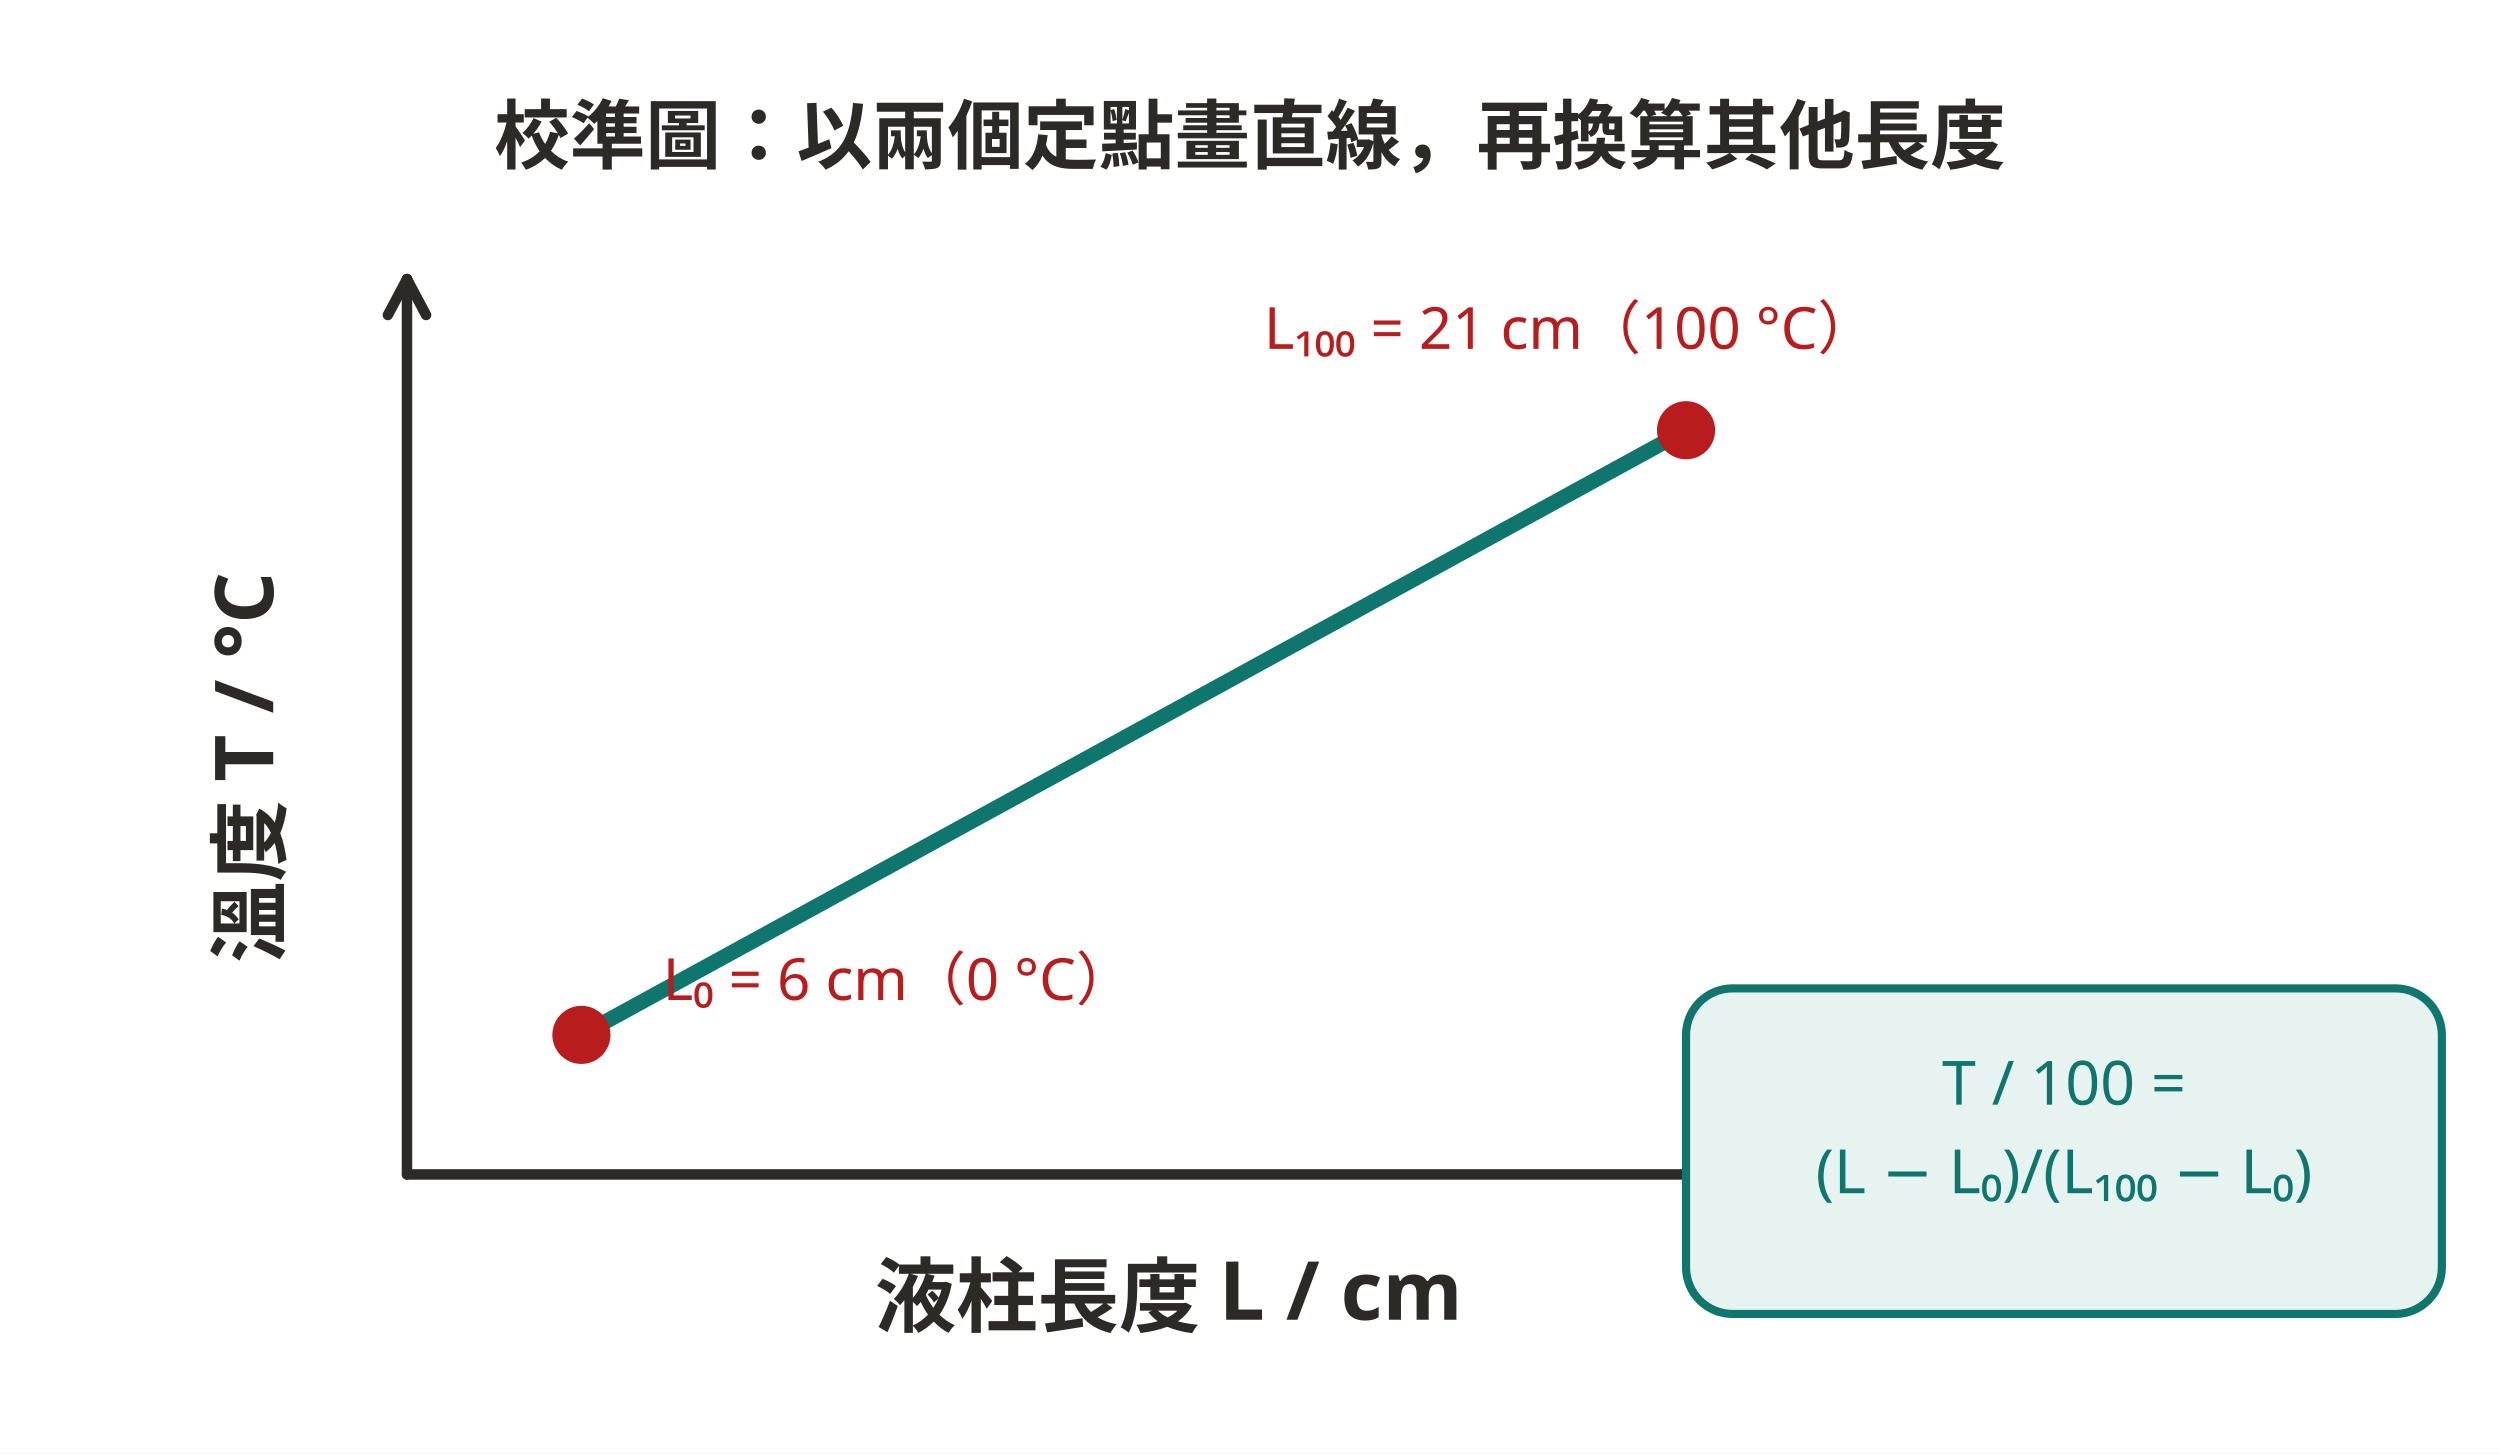
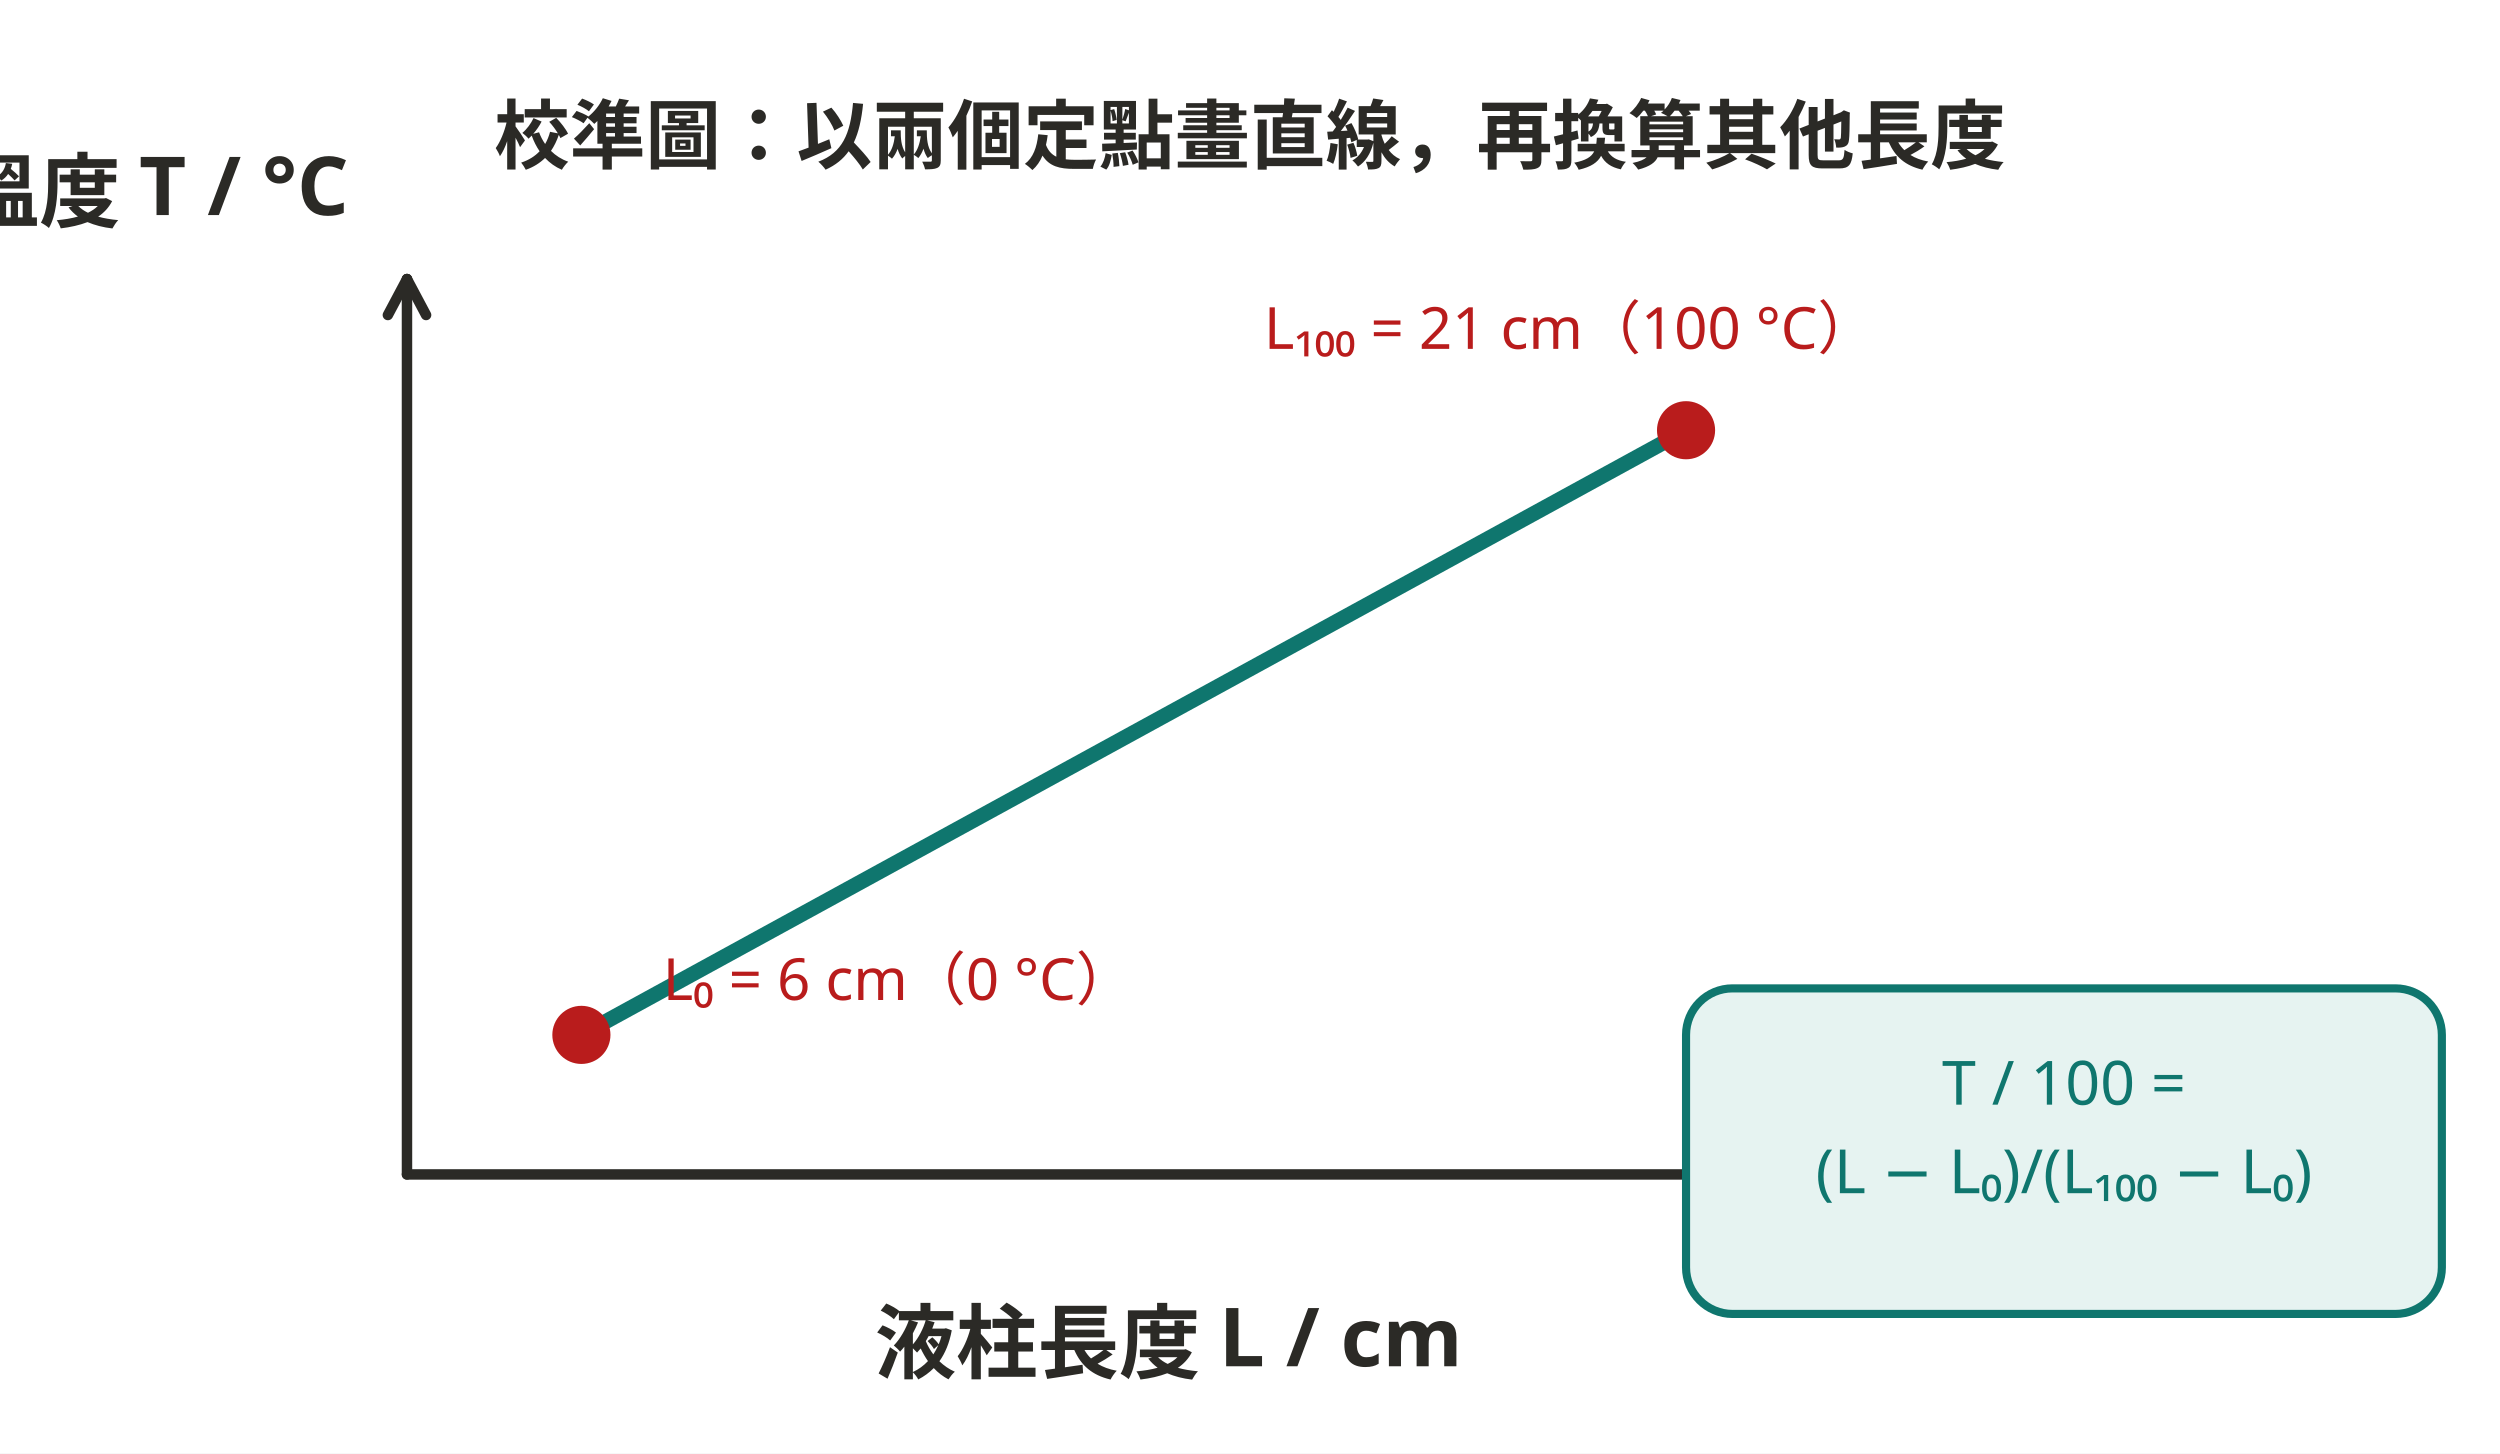
<svg xmlns="http://www.w3.org/2000/svg" viewBox="0 0 430 250" width="430" height="250" font-family="'Microsoft JhengHei','PingFang TC','Noto Sans TC',system-ui,sans-serif">
  <rect x="0" y="0" width="430" height="250" fill="#ffffff" />
  <line x1="70" y1="202" x2="334" y2="202" stroke="#2b2a26" stroke-width="1.8" stroke-linecap="round" />
  <line x1="334" y1="202" x2="327.819" y2="205.286" stroke="#2b2a26" stroke-width="1.8" stroke-linecap="round" />
  <line x1="334" y1="202" x2="327.819" y2="198.714" stroke="#2b2a26" stroke-width="1.8" stroke-linecap="round" />
  <line x1="70" y1="202" x2="70" y2="48" stroke="#2b2a26" stroke-width="1.8" stroke-linecap="round" />
  <line x1="70" y1="48" x2="73.286" y2="54.181" stroke="#2b2a26" stroke-width="1.8" stroke-linecap="round" />
  <line x1="70" y1="48" x2="66.714" y2="54.181" stroke="#2b2a26" stroke-width="1.8" stroke-linecap="round" />
-   <text x="201" y="228" font-size="14" fill="#2b2a26" text-anchor="middle" font-weight="bold">液柱長度 L / cm</text>
-   <text x="48" y="132" font-size="14" fill="#2b2a26" text-anchor="middle" font-weight="bold" transform="rotate(-90 48 132)">溫度 T / °C</text>
+   <text x="201" y="236" font-size="14" fill="#2b2a26" text-anchor="middle" font-weight="bold">液柱長度 L / cm</text>
+   <text x="60" y="38" font-size="14" fill="#2b2a26" text-anchor="end" font-weight="bold">溫度 T / °C</text>
  <line x1="100" y1="178" x2="290" y2="74" stroke="#0f766e" stroke-width="2.6" stroke-linecap="round" />
  <circle cx="100" cy="178" r="5" fill="#b91c1c" />
  <text x="114" y="172" font-size="10" fill="#b91c1c" text-anchor="start" font-weight="normal">L₀ = 6 cm（0 °C）</text>
  <circle cx="290" cy="74" r="5" fill="#b91c1c" />
  <text x="270" y="60" font-size="10" fill="#b91c1c" text-anchor="middle" font-weight="normal">L₁₀₀ = 21 cm（100 °C）</text>
  <text x="215" y="28" font-size="13" fill="#2b2a26" text-anchor="middle" font-weight="bold">校準圖：以兩個定點畫直線，再換算其他長度</text>
  <rect x="290" y="170" width="130" height="56" rx="8" fill="#e6f3f1" stroke="#0f766e" stroke-width="1.4" />
  <text x="355" y="190" font-size="10.5" fill="#0f766e" text-anchor="middle" font-weight="normal">T / 100 =</text>
  <text x="355" y="205.225" font-size="10.5" fill="#0f766e" text-anchor="middle" font-weight="normal">(L − L₀)/(L₁₀₀ − L₀)</text>
</svg>
